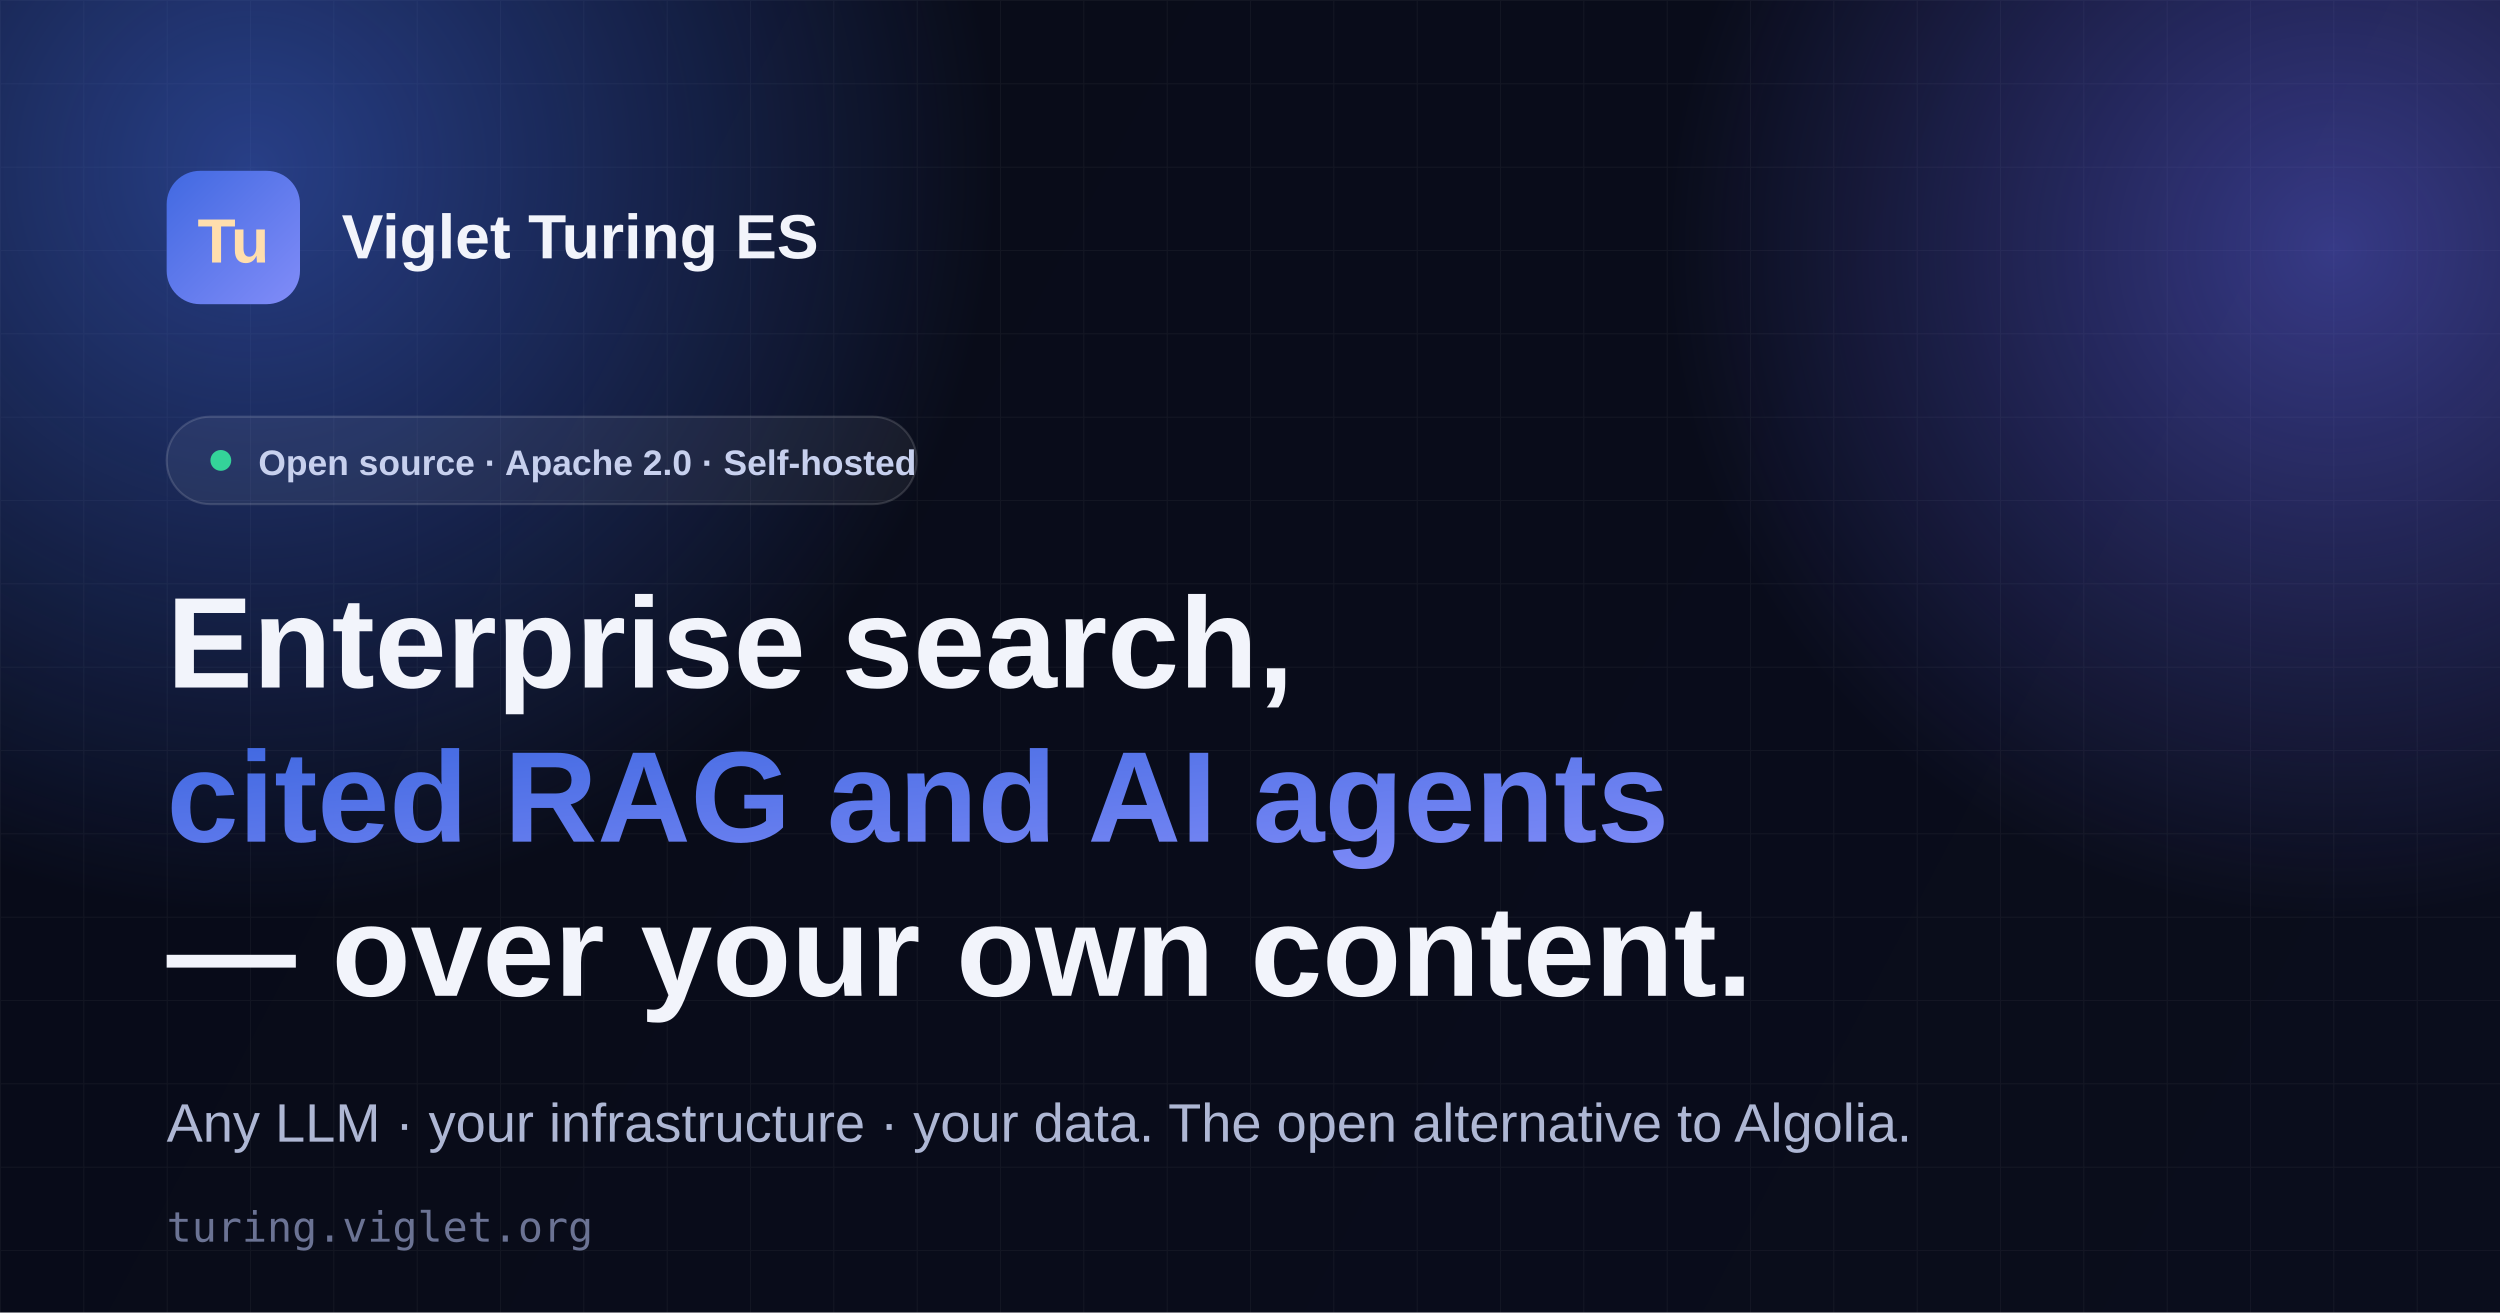
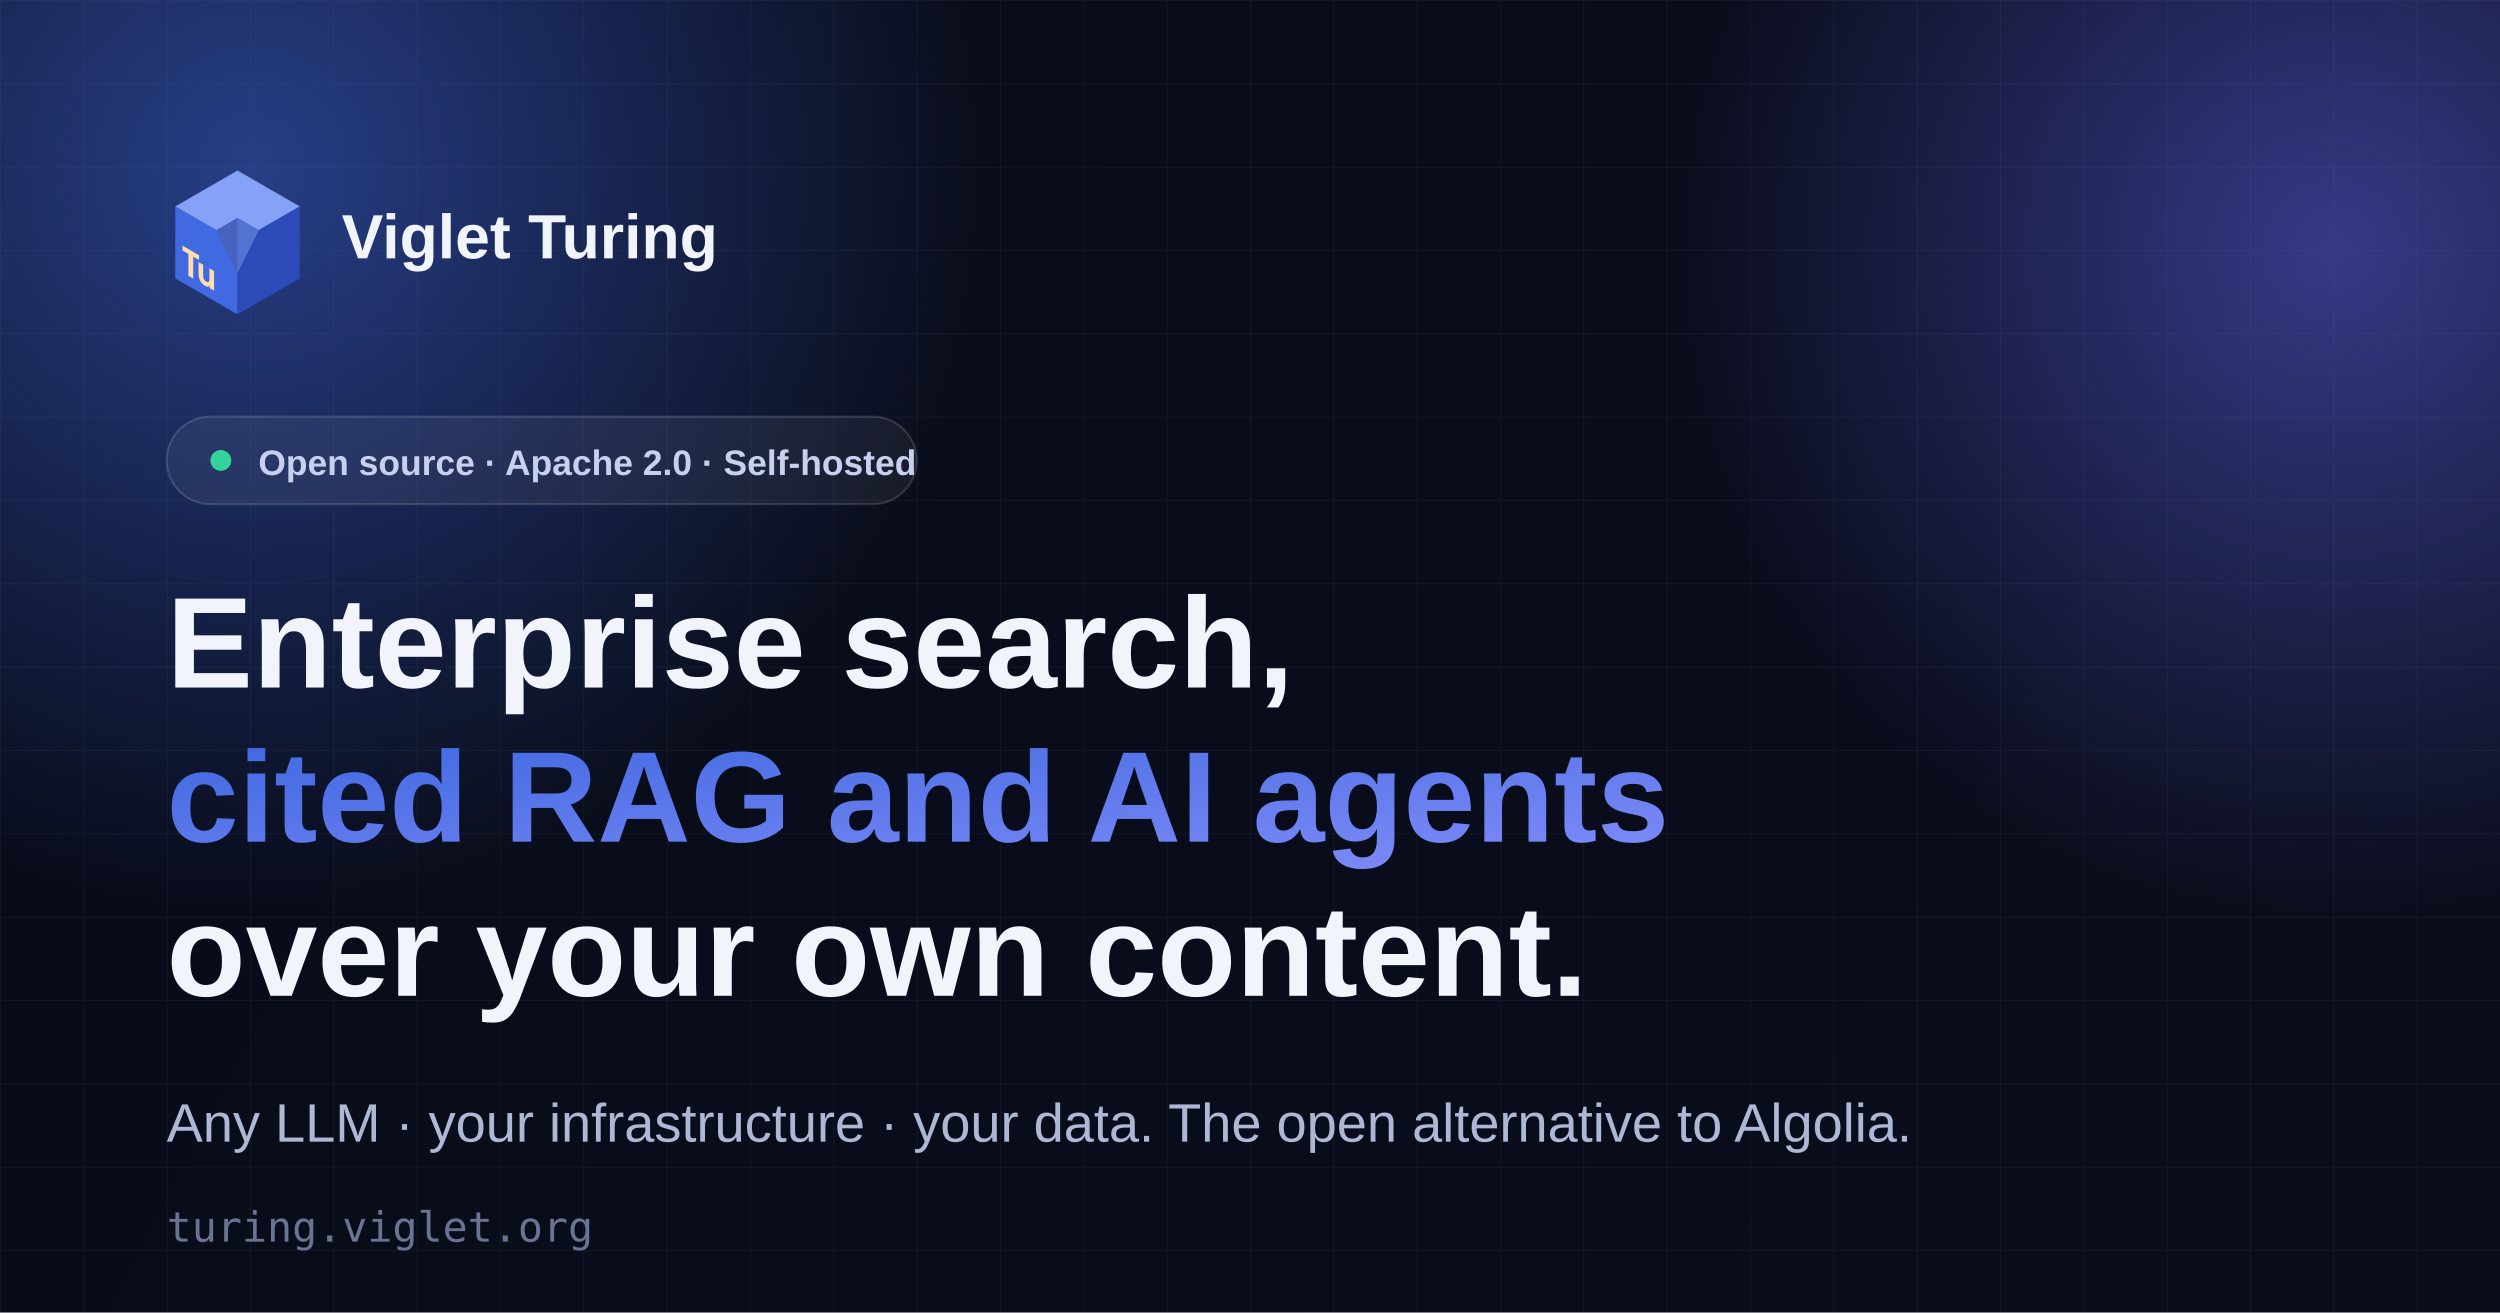
<svg xmlns="http://www.w3.org/2000/svg" width="1200" height="630" viewBox="0 0 1200 630" fill="none">
  <defs>
    <linearGradient id="bg" x1="0" y1="0" x2="1200" y2="630" gradientUnits="userSpaceOnUse">
      <stop offset="0" stop-color="#080b18" />
      <stop offset="1" stop-color="#0a0d1c" />
    </linearGradient>
    <linearGradient id="brand" x1="0" y1="0" x2="1" y2="1">
      <stop offset="0" stop-color="#4169E1" />
      <stop offset="1" stop-color="#818cf8" />
    </linearGradient>
    <radialGradient id="orbA" cx="0.5" cy="0.5" r="0.5">
      <stop offset="0" stop-color="#4169E1" stop-opacity="0.55" />
      <stop offset="1" stop-color="#4169E1" stop-opacity="0" />
    </radialGradient>
    <radialGradient id="orbB" cx="0.5" cy="0.5" r="0.5">
      <stop offset="0" stop-color="#6366f1" stop-opacity="0.5" />
      <stop offset="1" stop-color="#6366f1" stop-opacity="0" />
    </radialGradient>
    <pattern id="grid" width="40" height="40" patternUnits="userSpaceOnUse">
      <path d="M40 0H0V40" fill="none" stroke="#ffffff" stroke-opacity="0.04" stroke-width="1" />
    </pattern>
  </defs>
  <rect width="1200" height="630" fill="url(#bg)" />
  <rect width="1200" height="630" fill="url(#grid)" />
  <circle cx="120" cy="80" r="360" fill="url(#orbA)" />
  <circle cx="1120" cy="120" r="320" fill="url(#orbB)" />
  <g transform="translate(80, 82)">
-     <rect width="64" height="64" rx="16" fill="url(#brand)" />
-     <text x="32" y="44" font-family="'Plus Jakarta Sans', Arial, sans-serif" font-size="30" font-weight="800" fill="#FFDEAD" text-anchor="middle">Tu</text>
-     <text x="84" y="42" font-family="'Plus Jakarta Sans', Arial, sans-serif" font-size="30" font-weight="800" fill="#f2f4fb">Viglet Turing ES</text>
+     <svg x="-4" y="-6" width="76" height="76" viewBox="0 0 512 512">
+       <polygon points="256.0,40.0 456.9,156.0 324.3,232.6 256.0,193.1 187.7,232.6 55.1,156.0" fill="#86A2F7" stroke="#86A2F7" stroke-width="1" stroke-linejoin="round" />
+       <polygon points="55.1,388.0 256.0,504.0 256.0,369.2 187.7,232.6 55.1,156.0" fill="#4169E1" stroke="#4169E1" stroke-width="1" stroke-linejoin="round" />
+       <polygon points="456.9,388.0 256.0,504.0 256.0,369.2 324.3,232.6 456.9,156.0" fill="#2C4BB8" stroke="#2C4BB8" stroke-width="1" stroke-linejoin="round" />
+       <polygon points="256.0,193.1 187.7,232.6 256.0,369.2" fill="#506ed1" stroke="#506ed1" stroke-width="1" stroke-linejoin="round" />
+       <polygon points="256.0,193.1 187.7,232.6 256.0,369.2" fill="#000" stroke="#000" stroke-width="1" stroke-linejoin="round" fill-opacity="0.10" stroke-opacity="0" />
+       <polygon points="256.0,193.1 324.3,232.6 256.0,369.2" fill="#5c80ea" stroke="#5c80ea" stroke-width="1" stroke-linejoin="round" />
+       <polygon points="256.0,193.1 324.3,232.6 256.0,369.2" fill="#000" stroke="#000" stroke-width="1" stroke-linejoin="round" fill-opacity="0.10" stroke-opacity="0" />
+       <g transform="matrix(0.866 .5 0 1 55.1 156.0)">
+         <path d="M48.662 199.52V128.76H26.738V113.1H88.218V128.76H66.642V199.52ZM110.49 200.912Q102.834 200.912 97.44 197.606Q92.046 194.3 89.262 188.384Q86.478 182.468 86.478 174.58V136.184H103.878V173.188Q103.878 176.784 105.328 179.51Q106.778 182.236 109.446 183.744Q112.114 185.252 115.478 185.252Q118.958 185.252 121.568 183.744Q124.178 182.236 125.628 179.51Q127.078 176.784 127.078 173.188V136.184H144.478V199.52H128.238V186.992L129.166 189.776Q126.962 195.46 122.032 198.186Q117.102 200.912 110.49 200.912Z" fill="#FFDEAD" />
+       </g>
+     </svg>
+     <text x="84" y="42" font-family="'Plus Jakarta Sans', Arial, sans-serif" font-size="30" font-weight="800" fill="#f2f4fb">Viglet Turing</text>
  </g>
  <g transform="translate(80, 200)">
    <rect width="360" height="42" rx="21" fill="#ffffff" fill-opacity="0.06" stroke="#ffffff" stroke-opacity="0.14" />
    <circle cx="26" cy="21" r="5" fill="#34d399" />
    <text x="44" y="28" font-family="'Plus Jakarta Sans', Arial, sans-serif" font-size="17" font-weight="700" fill="#c7d0ee">Open source · Apache 2.0 · Self-hosted</text>
  </g>
  <text x="80" y="330" font-family="'Plus Jakarta Sans', Arial, sans-serif" font-size="62" font-weight="800" fill="#f2f4fb">Enterprise search,</text>
  <text x="80" y="404" font-family="'Plus Jakarta Sans', Arial, sans-serif" font-size="62" font-weight="800" fill="url(#brand)">cited RAG and AI agents</text>
-   <text x="80" y="478" font-family="'Plus Jakarta Sans', Arial, sans-serif" font-size="62" font-weight="800" fill="#f2f4fb">— over your own content.</text>
+   <text x="80" y="478" font-family="'Plus Jakarta Sans', Arial, sans-serif" font-size="62" font-weight="800" fill="#f2f4fb">over your own content.</text>
  <text x="80" y="548" font-family="'Plus Jakarta Sans', Arial, sans-serif" font-size="26" font-weight="500" fill="#aeb7d4">Any LLM · your infrastructure · your data. The open alternative to Algolia.</text>
  <text x="80" y="596" font-family="'JetBrains Mono', monospace" font-size="20" font-weight="500" fill="#6b7394">turing.viglet.org</text>
</svg>
